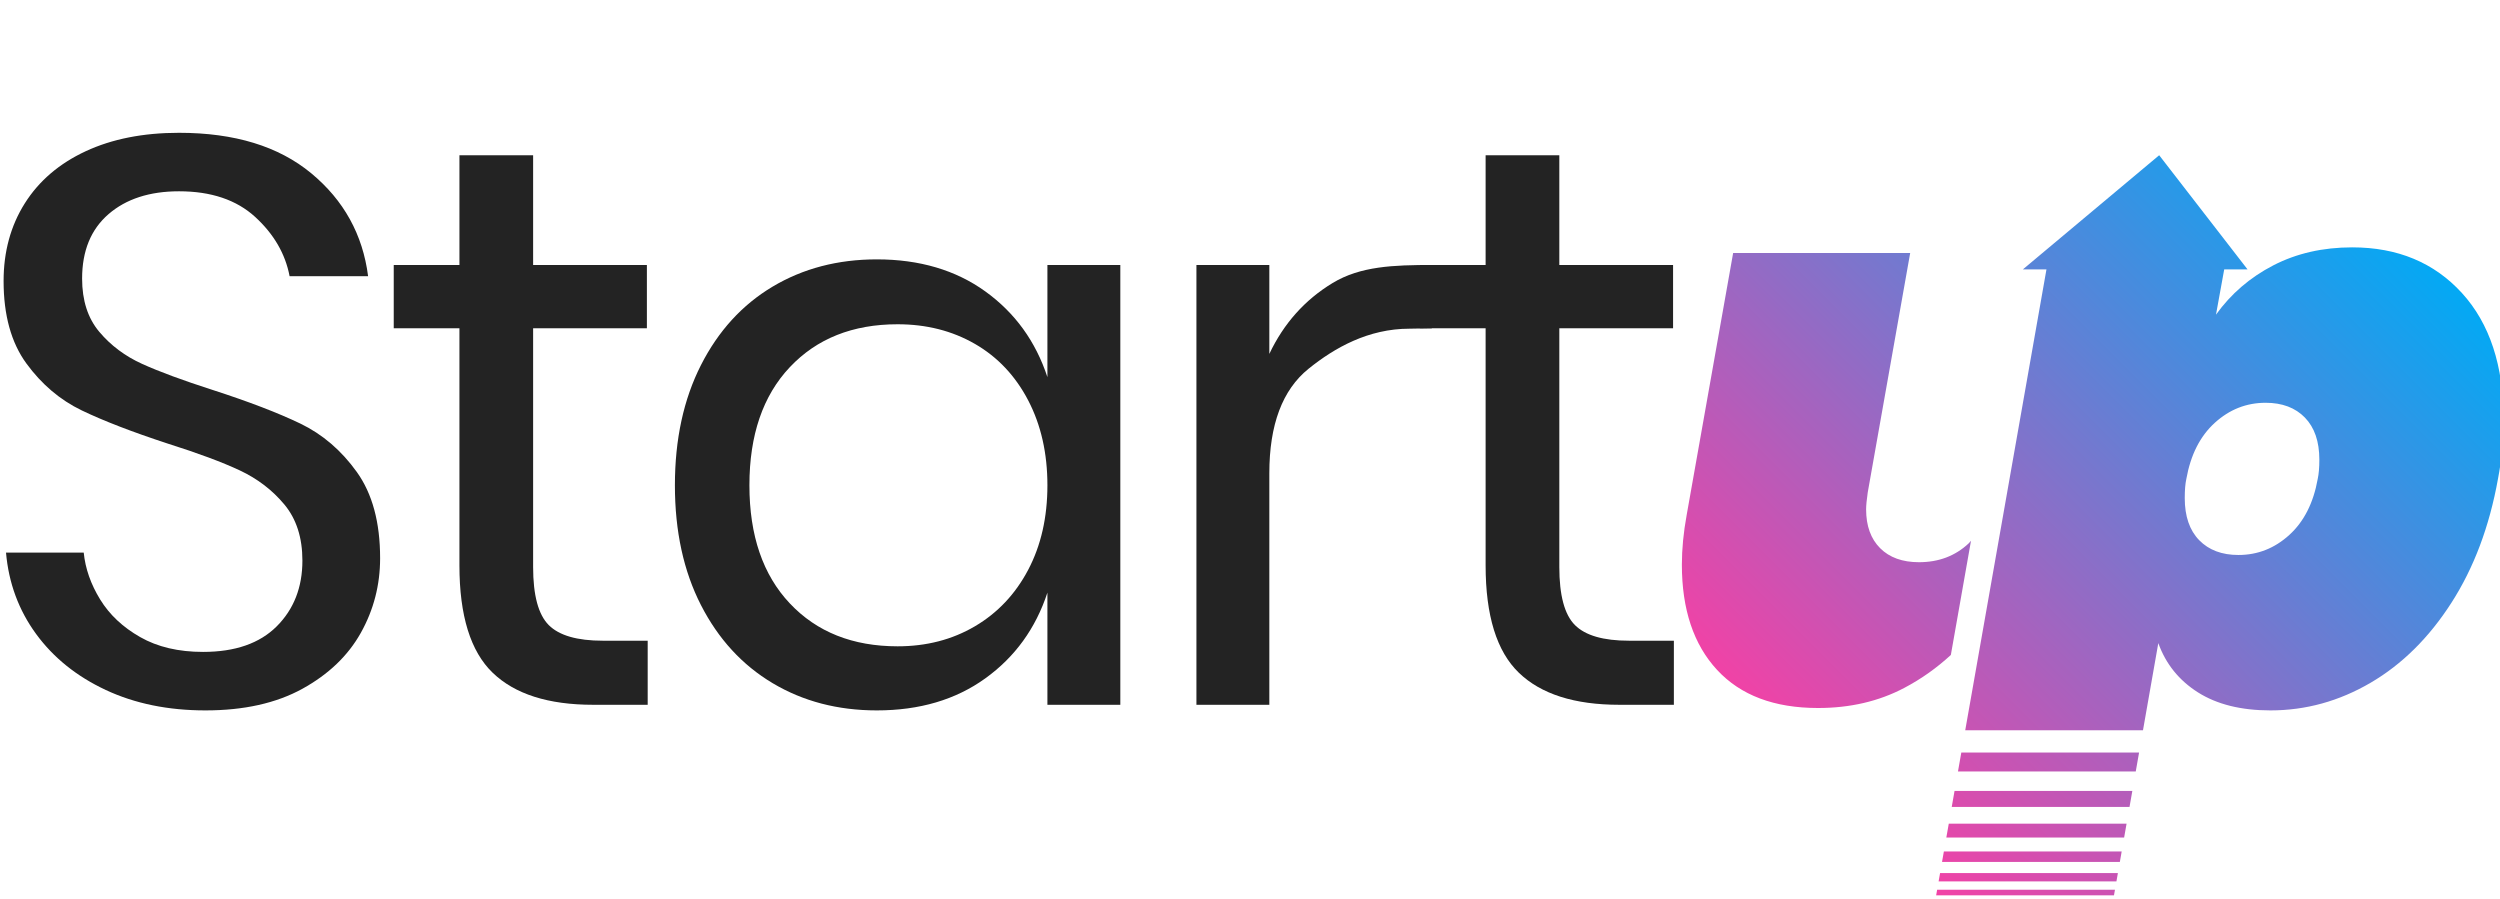
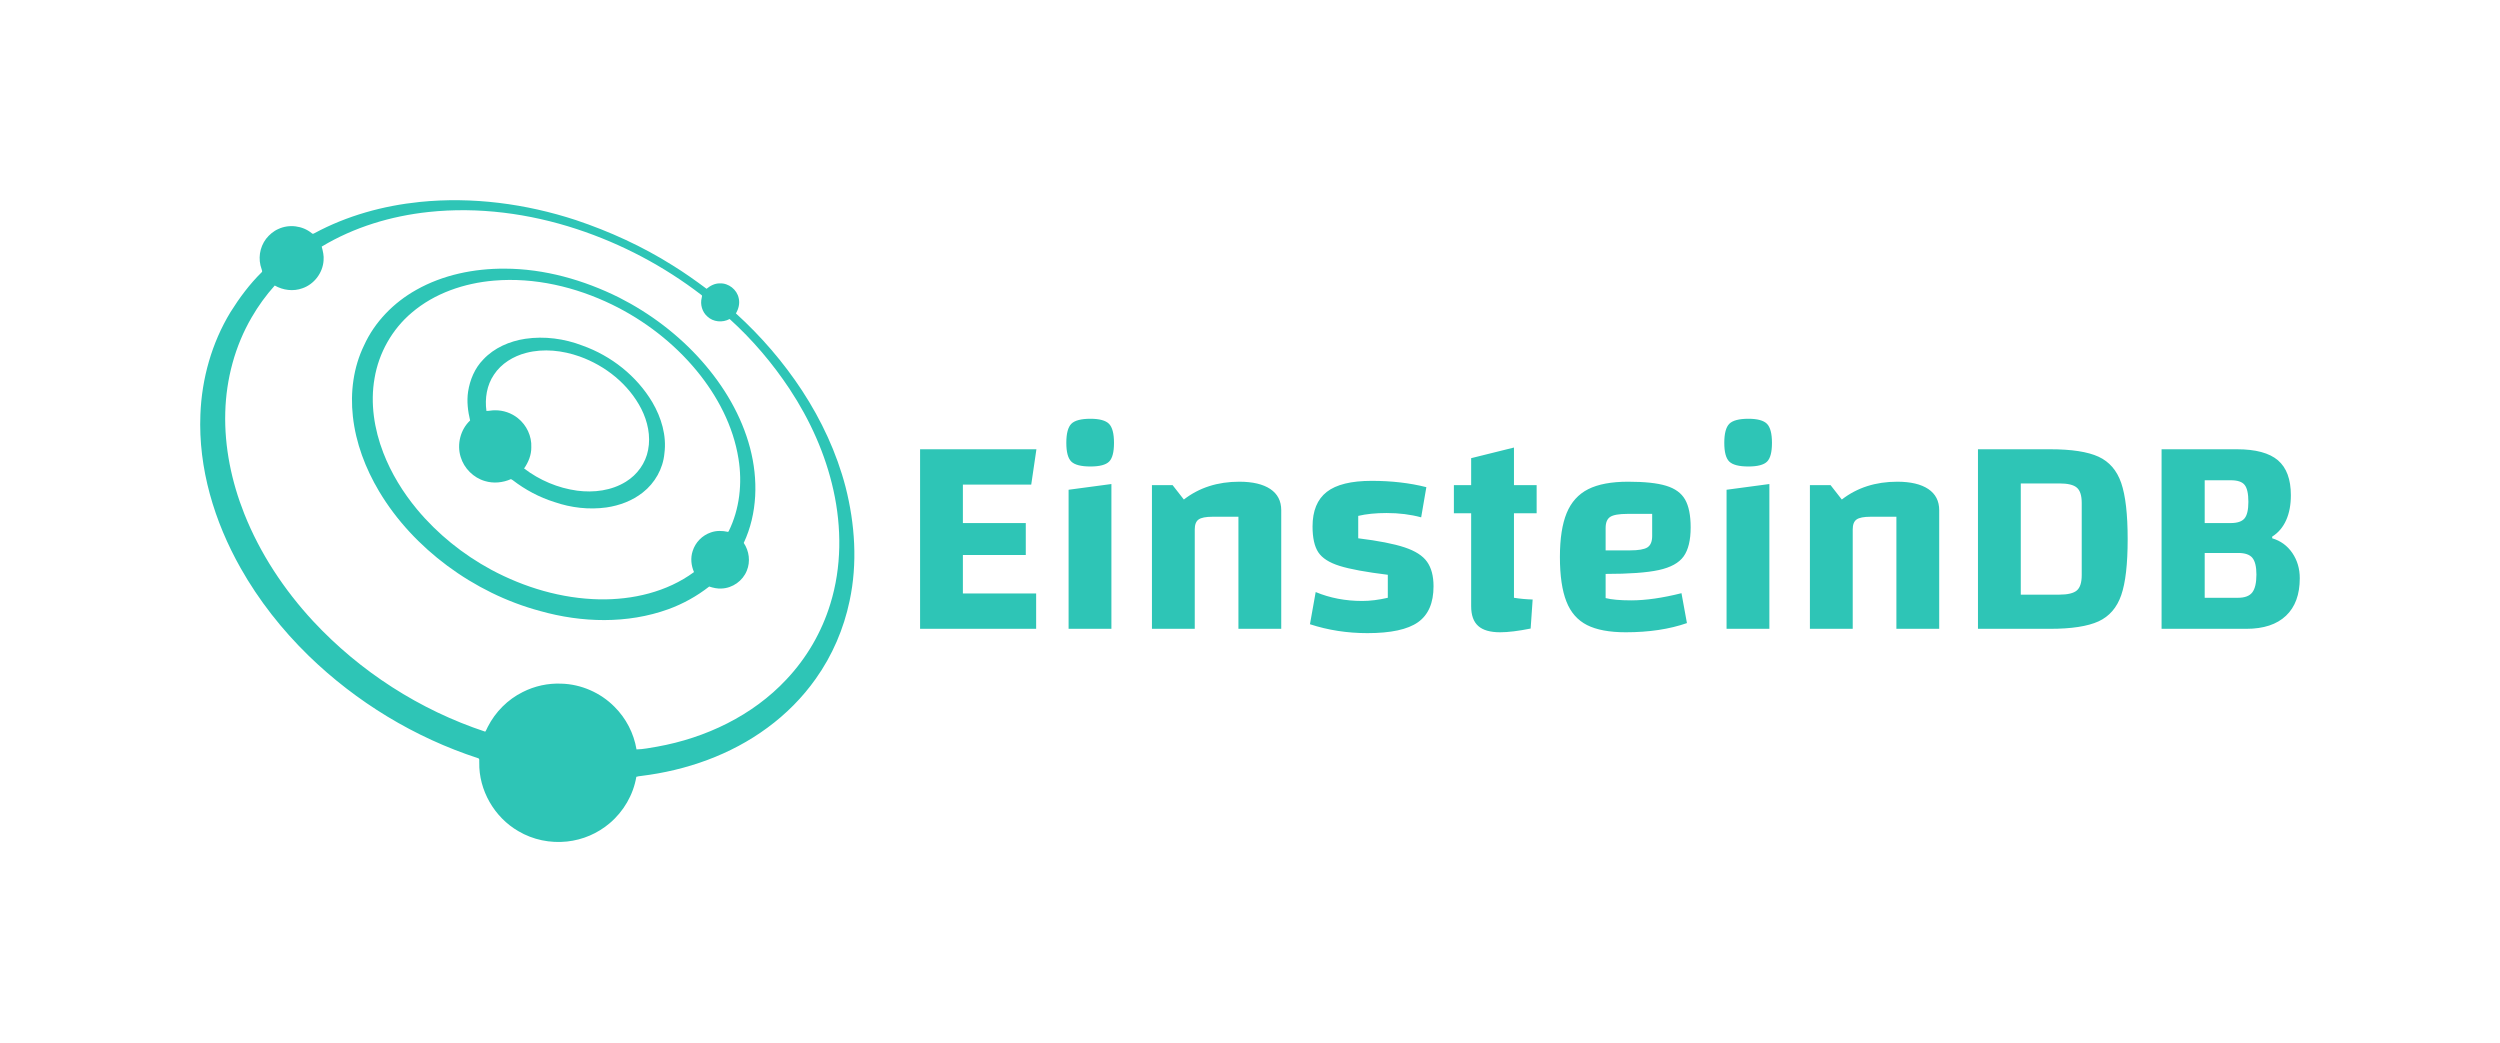
- <svg xmlns="http://www.w3.org/2000/svg" version="1.1" id="Layer_1" x="0px" y="0px" width="489.143px" height="175.715px" viewBox="0 0 489.143 175.715" enable-background="new 0 0 489.143 175.715" xml:space="preserve">
-   <g>
-     <path fill="#232323" d="M70.613,123.792c-2.508,4.494-6.324,8.15-11.444,10.971c-5.121,2.82-11.442,4.232-18.965,4.232   c-7.315,0-13.818-1.332-19.514-3.998c-5.696-2.664-10.241-6.32-13.638-10.971c-3.395-4.648-5.355-9.953-5.876-15.91h15.205   c0.313,3.135,1.382,6.191,3.212,9.17c1.826,2.979,4.441,5.434,7.838,7.367c3.393,1.934,7.496,2.898,12.302,2.898   c6.27,0,11.075-1.668,14.42-5.014c3.342-3.344,5.015-7.627,5.015-12.854c0-4.492-1.176-8.15-3.527-10.973   c-2.351-2.82-5.251-5.039-8.699-6.66c-3.448-1.619-8.151-3.371-14.105-5.252c-7.001-2.297-12.618-4.467-16.851-6.504   c-4.233-2.038-7.836-5.094-10.814-9.169c-2.979-4.075-4.469-9.457-4.469-16.145c0-5.745,1.386-10.816,4.154-15.203   c2.768-4.39,6.741-7.785,11.914-10.189c5.172-2.402,11.259-3.605,18.26-3.605c10.866,0,19.488,2.641,25.862,7.916   c6.374,5.278,10.083,11.991,11.129,20.142h-15.36c-0.837-4.389-3.085-8.253-6.739-11.599c-3.661-3.343-8.623-5.015-14.892-5.015   c-5.747,0-10.345,1.489-13.793,4.467c-3.449,2.979-5.173,7.185-5.173,12.617c0,4.286,1.123,7.758,3.37,10.423   c2.247,2.665,5.041,4.757,8.387,6.27c3.342,1.517,7.938,3.213,13.792,5.095c7.105,2.299,12.824,4.495,17.163,6.583   c4.335,2.092,8.017,5.251,11.048,9.483c3.032,4.232,4.547,9.852,4.547,16.85C74.374,114.44,73.12,119.299,70.613,123.792z" />
-     <path fill="#232323" d="M126.725,125.358v12.539h-10.66c-8.778,0-15.336-2.088-19.671-6.27c-4.336-4.178-6.503-11.18-6.503-21.002   V64.229H77.038V51.846h12.854V30.373h14.417v21.474h22.259v12.383h-22.259v46.709c0,5.539,1.021,9.326,3.057,11.363   c2.037,2.037,5.566,3.057,10.579,3.057H126.725z" />
-     <path fill="#232323" d="M192.786,57.019c5.8,4.181,9.85,9.772,12.148,16.77V51.846h14.265v86.051h-14.265v-21.943   c-2.298,7.002-6.348,12.594-12.148,16.771c-5.799,4.182-12.879,6.27-21.238,6.27c-7.628,0-14.418-1.775-20.375-5.328   s-10.634-8.646-14.029-15.283c-3.395-6.635-5.094-14.445-5.094-23.434c0-8.985,1.699-16.822,5.094-23.511   c3.395-6.686,8.072-11.807,14.029-15.361c5.957-3.551,12.747-5.33,20.375-5.33C179.907,50.749,186.987,52.84,192.786,57.019z    M154.543,71.83c-5.278,5.591-7.915,13.299-7.915,23.12c0,9.824,2.636,17.531,7.915,23.119c5.274,5.592,12.303,8.387,21.083,8.387   c5.643,0,10.681-1.305,15.124-3.918c4.439-2.611,7.917-6.295,10.423-11.051c2.507-4.754,3.761-10.268,3.761-16.537   s-1.254-11.807-3.761-16.614c-2.506-4.806-5.984-8.489-10.423-11.05c-4.443-2.56-9.481-3.841-15.124-3.841   C166.845,63.444,159.817,66.242,154.543,71.83z" />
-     <path fill="#232323" d="M260.736,55.373c5.432-3.292,11.912-3.526,19.435-3.526v12.383l-4.388,0.081   c-8.049,0-14.631,3.708-19.75,7.834c-5.121,4.129-7.679,10.947-7.679,20.454v45.299h-14.265V51.846h14.265v17.398   C251.174,63.288,255.302,58.664,260.736,55.373z" />
-     <path fill="#232323" d="M327.506,125.358v12.539h-10.658c-8.779,0-15.336-2.088-19.673-6.27c-4.337-4.178-6.503-11.18-6.503-21.002   V64.229h-12.854V51.846h12.854V30.373h14.42v21.474h22.256v12.383h-22.256v46.709c0,5.539,1.018,9.326,3.057,11.363   c2.037,2.037,5.564,3.057,10.579,3.057H327.506z" />
-     <path fill="none" stroke="#231F20" stroke-miterlimit="10" d="M422.613,1.086" />
-     <path fill="none" stroke="#231F20" stroke-miterlimit="10" d="M398.302,149.483" />
-     <linearGradient id="SVGID_1_" gradientUnits="userSpaceOnUse" x1="347.858" y1="146.127" x2="459.196" y2="34.79">
-       <stop offset="0" style="stop-color:#F441A5" />
-       <stop offset="1" style="stop-color:#03A9F4" />
-     </linearGradient>
-     <path fill="url(#SVGID_1_)" d="M381.697,128.151c-2.728,2.506-5.755,4.678-9.133,6.453c-4.962,2.615-10.579,3.922-16.848,3.922   c-8.57,0-15.152-2.482-19.75-7.447c-4.599-4.961-6.896-11.834-6.896-20.611c0-3.029,0.312-6.27,0.941-9.717l9.091-51.255h34.64   l-8.308,46.867c-0.211,1.463-0.315,2.561-0.315,3.291c0,3.24,0.915,5.775,2.743,7.602c1.828,1.828,4.362,2.744,7.603,2.744   c3.864,0,7.104-1.229,9.719-3.684c0.166-0.156,0.296-0.346,0.456-0.51L381.697,128.151z M380.812,163.872h34.789l0.479-2.721   h-34.786L380.812,163.872z M381.869,157.885h34.785l0.551-3.129H382.42L381.869,157.885z M383.092,150.946h34.782l0.653-3.713   h-34.781L383.092,150.946z M379.972,168.641h34.792l0.358-2.049h-34.789L379.972,168.641z M378.823,175.172h34.793l0.191-1.09   h-34.793L378.823,175.172z M379.301,172.45h34.794l0.286-1.633h-34.79L379.301,172.45z M489.845,82.098   c0,3.972-0.368,7.836-1.098,11.598c-1.673,9.303-4.702,17.373-9.093,24.217c-4.388,6.846-9.664,12.068-15.829,15.674   s-12.696,5.408-19.593,5.408c-5.748,0-10.477-1.176-14.185-3.527c-3.712-2.35-6.296-5.564-7.759-9.639l-2.998,17.051h-34.778   l15.892-90.166h-4.621l26.676-22.341l17.292,22.341h-4.569l-1.608,8.85c2.926-4.075,6.662-7.289,11.208-9.64   c4.545-2.35,9.69-3.526,15.438-3.526c8.882,0,16.038,2.978,21.475,8.935C487.126,63.288,489.845,71.544,489.845,82.098z    M453.797,89.934c0-3.551-0.942-6.294-2.824-8.229c-1.879-1.933-4.442-2.899-7.679-2.899c-3.763,0-7.082,1.307-9.953,3.918   c-2.875,2.614-4.729,6.27-5.566,10.972c-0.208,0.941-0.313,2.195-0.313,3.762c0,3.555,0.942,6.297,2.821,8.23   c1.882,1.934,4.441,2.898,7.681,2.898c3.762,0,7.078-1.305,9.952-3.918c2.874-2.611,4.728-6.27,5.565-10.973   C453.689,92.756,453.797,91.502,453.797,89.934z M378.534,176.803h34.794l0.096-0.543H378.63L378.534,176.803z" />
+ <svg xmlns="http://www.w3.org/2000/svg" id="SvgjsSvg302232" width="4096" height="1707.513" version="1.1">
+   <defs id="SvgjsDefs302233" />
+   <g id="SvgjsG302234" transform="translate(328, 328) scale(34.4)" opacity="1">
+     <defs id="SvgjsDefs76785" />
+     <g id="SvgjsG76786" transform="scale(0.2164502)" opacity="1">
+       <g id="SvgjsG76787" class="text" transform="translate(309.1233, 94.31502) scale(1)" light-content="false" fill="#2ec5b6">
+         <path d="M-141.3 -7.78L-141.3 -16.25L-127.46 -16.25L-127.46 -23.27L-141.3 -23.27L-141.3 -31.74L-126.26 -31.74L-125.12 -39.51L-150.72 -39.51L-150.72 0L-125.18 0L-125.18 -7.78Z M-118.54 0ZM-108.62 -31.86L-118.04 -30.6L-118.04 0L-108.62 0ZM-117.44 -36.8C-116.7 -36.08 -115.3 -35.72 -113.23 -35.72C-111.21 -35.72 -109.84 -36.08 -109.12 -36.8C-108.41 -37.51 -108.05 -38.88 -108.05 -40.91C-108.05 -42.97 -108.42 -44.37 -109.15 -45.11C-109.89 -45.85 -111.25 -46.22 -113.23 -46.22C-115.3 -46.22 -116.7 -45.85 -117.44 -45.11C-118.17 -44.37 -118.54 -42.97 -118.54 -40.91C-118.54 -38.88 -118.17 -37.51 -117.44 -36.8Z M-99.7 -31.61L-99.7 0L-90.28 0L-90.28 -21.88C-90.28 -22.93 -90 -23.66 -89.43 -24.06C-88.86 -24.46 -87.84 -24.66 -86.36 -24.66L-80.67 -24.66L-80.67 0L-71.25 0L-71.25 -26.11C-71.25 -28.13 -72.05 -29.68 -73.65 -30.76C-75.26 -31.83 -77.53 -32.37 -80.48 -32.37C-85.25 -32.37 -89.31 -31.06 -92.68 -28.45L-95.15 -31.61Z M-61.23 -30.13C-63.32 -28.5 -64.36 -25.96 -64.36 -22.51C-64.36 -20.02 -63.94 -18.13 -63.1 -16.85C-62.25 -15.56 -60.69 -14.56 -58.42 -13.85C-56.14 -13.13 -52.6 -12.48 -47.8 -11.89L-47.8 -6.83C-49.82 -6.36 -51.7 -6.13 -53.42 -6.13C-57.13 -6.13 -60.55 -6.79 -63.67 -8.09L-64.93 -1.01C-60.93 0.3 -56.71 0.95 -52.29 0.95C-47.14 0.95 -43.43 0.15 -41.16 -1.45C-38.88 -3.06 -37.74 -5.69 -37.74 -9.36C-37.74 -11.63 -38.22 -13.43 -39.17 -14.76C-40.11 -16.09 -41.76 -17.14 -44.1 -17.92C-46.44 -18.7 -49.84 -19.37 -54.31 -19.92L-54.31 -24.85C-52.54 -25.27 -50.45 -25.48 -48.05 -25.48C-45.31 -25.48 -42.78 -25.16 -40.46 -24.53L-39.32 -31.17C-42.99 -32.1 -47 -32.56 -51.34 -32.56C-55.85 -32.56 -59.15 -31.75 -61.23 -30.13Z M-20.04 -25.42L-15.05 -25.42L-15.05 -31.61L-20.04 -31.61L-20.04 -39.89L-29.46 -37.55L-29.46 -31.61L-33.26 -31.61L-33.26 -25.42L-29.46 -25.42L-29.46 -4.99C-29.46 -3.01 -28.95 -1.56 -27.91 -0.63C-26.88 0.3 -25.27 0.76 -23.08 0.76C-21.31 0.76 -19.07 0.48 -16.37 -0.06L-15.93 -6.45C-17.37 -6.49 -18.74 -6.62 -20.04 -6.83Z M16.82 -7.84C12.64 -6.79 8.96 -6.26 5.75 -6.26C3.31 -6.26 1.43 -6.43 0.13 -6.76L0.13 -12.08C5.31 -12.08 9.21 -12.36 11.82 -12.93C14.44 -13.5 16.26 -14.5 17.29 -15.93C18.32 -17.37 18.84 -19.49 18.84 -22.32C18.84 -24.97 18.43 -27.02 17.61 -28.45C16.79 -29.88 15.39 -30.89 13.43 -31.48C11.47 -32.08 8.68 -32.37 5.06 -32.37C1.39 -32.37 -1.53 -31.82 -3.7 -30.73C-5.87 -29.63 -7.45 -27.88 -8.44 -25.48C-9.43 -23.08 -9.93 -19.85 -9.93 -15.81C-9.93 -11.68 -9.45 -8.41 -8.5 -6.01C-7.56 -3.6 -6.04 -1.88 -3.95 -0.82C-1.87 0.23 0.97 0.76 4.55 0.76C9.69 0.76 14.18 0.08 18.02 -1.26ZM1.14 -24.63C1.81 -25.07 3.08 -25.29 4.93 -25.29L10.37 -25.29L10.37 -20.42C10.37 -19.2 10.02 -18.37 9.33 -17.92C8.63 -17.48 7.35 -17.26 5.5 -17.26L0.13 -17.26L0.13 -22.19C0.13 -23.37 0.46 -24.18 1.14 -24.63Z M26.24 0ZM36.16 -31.86L26.74 -30.6L26.74 0L36.16 0ZM27.34 -36.8C28.08 -36.08 29.48 -35.72 31.55 -35.72C33.57 -35.72 34.94 -36.08 35.66 -36.8C36.37 -37.51 36.73 -38.88 36.73 -40.91C36.73 -42.97 36.36 -44.37 35.63 -45.11C34.89 -45.85 33.53 -46.22 31.55 -46.22C29.48 -46.22 28.08 -45.85 27.34 -45.11C26.61 -44.37 26.24 -42.97 26.24 -40.91C26.24 -38.88 26.61 -37.51 27.34 -36.8Z M45.08 -31.61L45.08 0L54.5 0L54.5 -21.88C54.5 -22.93 54.78 -23.66 55.35 -24.06C55.92 -24.46 56.94 -24.66 58.42 -24.66L64.11 -24.66L64.11 0L73.53 0L73.53 -26.11C73.53 -28.13 72.73 -29.68 71.13 -30.76C69.52 -31.83 67.25 -32.37 64.3 -32.37C59.53 -32.37 55.47 -31.06 52.1 -28.45L49.63 -31.61Z M97.93 -39.51L82.06 -39.51L82.06 0L97.93 0C102.65 0 106.2 -0.55 108.59 -1.64C110.97 -2.74 112.63 -4.66 113.58 -7.4C114.53 -10.14 115 -14.25 115 -19.73C115 -25.2 114.53 -29.32 113.58 -32.09C112.63 -34.85 110.97 -36.77 108.59 -37.87C106.2 -38.97 102.65 -39.51 97.93 -39.51ZM91.48 -7.52L91.48 -31.99L99.96 -31.99C101.81 -31.99 103.1 -31.69 103.81 -31.07C104.53 -30.46 104.89 -29.34 104.89 -27.69L104.89 -11.82C104.89 -10.18 104.53 -9.05 103.81 -8.44C103.1 -7.83 101.81 -7.52 99.96 -7.52Z M151.23 -16.69C150.13 -18.29 148.66 -19.37 146.8 -19.92L146.8 -20.29C148.15 -21.14 149.17 -22.34 149.87 -23.9C150.57 -25.46 150.91 -27.29 150.91 -29.4C150.91 -32.9 149.96 -35.46 148.07 -37.08C146.17 -38.7 143.16 -39.51 139.03 -39.51L122.46 -39.51L122.46 0L141.11 0C144.91 0 147.82 -0.96 149.84 -2.88C151.86 -4.79 152.87 -7.54 152.87 -11.13C152.87 -13.23 152.32 -15.09 151.23 -16.69ZM140.73 -31.67C141.28 -31 141.56 -29.76 141.56 -27.94C141.56 -26.17 141.27 -24.95 140.7 -24.28C140.13 -23.6 139.11 -23.27 137.64 -23.27L131.95 -23.27L131.95 -32.69L137.7 -32.69C139.17 -32.69 140.19 -32.35 140.73 -31.67ZM142.41 -8C141.8 -7.22 140.76 -6.83 139.28 -6.83L131.95 -6.83L131.95 -16.69L139.34 -16.69C140.82 -16.69 141.85 -16.33 142.44 -15.62C143.03 -14.9 143.33 -13.68 143.33 -11.95C143.33 -10.09 143.02 -8.78 142.41 -8Z" />
+       </g>
+       <g id="SvgjsG76788" class="R4u0xVvJv" transform="translate(-0.001175257, -2.725613) scale(1.439463)" light-content="false" non-strokable="false" fill="#2ec5b6">
+         <path d="M33.561 2.162c8.041-.817 16.216.265 23.88 2.775 5.161 1.735 10.153 4.009 14.764 6.914 1.793 1.105 3.512 2.326 5.2 3.585.57-.477 1.27-.839 2.029-.827 1.339-.061 2.622.953 2.886 2.264.193.8-.018 1.63-.428 2.325 3.847 3.495 7.271 7.463 10.122 11.811 2.956 4.523 5.274 9.484 6.64 14.721 1.445 5.672 1.848 11.675.614 17.427-.892 4.256-2.643 8.338-5.167 11.885-2.032 2.879-4.55 5.408-7.391 7.492-5.611 4.148-12.399 6.527-19.294 7.369a3.647 3.647 0 0 0-.746.135c-.46 2.746-1.95 5.299-4.073 7.092a12.054 12.054 0 0 1-6.526 2.799c-2.562.279-5.216-.268-7.434-1.584-3.668-2.113-6.064-6.262-5.977-10.502-.037-.217.106-.592-.193-.656-9.672-3.152-18.593-8.568-25.887-15.656-4.064-3.963-7.617-8.467-10.405-13.414C2.16 51.008-.303 42.869.031 34.657c.206-5.491 1.743-10.952 4.603-15.656 1.368-2.185 2.917-4.27 4.757-6.083.165-.125.03-.33-.003-.483a4.909 4.909 0 0 1 .688-4.646c.503-.633 1.136-1.176 1.884-1.498 1.632-.759 3.679-.507 5.074.633.116.146.29.113.426.018 4.966-2.678 10.504-4.206 16.101-4.78zm1.341 1.536c-5.725.614-11.378 2.309-16.326 5.289.182.688.356 1.395.285 2.114-.115 1.894-1.436 3.641-3.232 4.255-1.387.514-2.961.306-4.233-.418a29.067 29.067 0 0 0-3.523 4.858c-2.565 4.393-3.906 9.455-4.04 14.53-.147 5.301.958 10.593 2.909 15.51 2.418 6.077 6.087 11.62 10.525 16.411 7.17 7.707 16.308 13.582 26.304 16.889.171-.223.266-.49.392-.738 1.157-2.281 3.053-4.186 5.348-5.322a11.929 11.929 0 0 1 5.901-1.279c3.023.08 5.987 1.383 8.113 3.531a12.017 12.017 0 0 1 3.373 6.52c1.062-.018 2.11-.252 3.156-.42 7.407-1.33 14.584-4.732 19.761-10.277a29.336 29.336 0 0 0 6.716-11.562c1.736-5.609 1.737-11.659.469-17.363-1.219-5.523-3.588-10.754-6.697-15.465-2.603-3.923-5.678-7.55-9.172-10.707-1.07.593-2.518.47-3.412-.39-.786-.693-1.115-1.834-.856-2.845.011-.144.126-.352-.049-.441a64.206 64.206 0 0 0-19.045-10.07c-7.273-2.388-15.038-3.425-22.667-2.61z" />
+         <path d="M33.041 15.598c4.092-2.309 8.841-3.263 13.509-3.24 6.08.014 12.062 1.722 17.482 4.413 4.758 2.419 9.094 5.695 12.633 9.696 3.391 3.83 6.09 8.354 7.397 13.326 1.247 4.756 1.141 9.989-.973 14.491.831 1.23 1.046 2.865.468 4.244-.613 1.555-2.185 2.668-3.855 2.725-.646.045-1.283-.104-1.894-.301a22.812 22.812 0 0 1-6.244 3.465c-6.267 2.266-13.229 2.07-19.588.279-5.12-1.373-9.949-3.766-14.202-6.92-4.146-3.086-7.768-6.921-10.42-11.368-2.087-3.501-3.573-7.404-4.015-11.471-.408-3.67.076-7.491 1.7-10.829 1.635-3.621 4.554-6.581 8.002-8.51zm11.867-1.411c-4.534.385-9.079 1.916-12.57 4.902-3.002 2.529-5.038 6.154-5.684 10.021-.675 3.824-.051 7.789 1.335 11.387 1.215 3.146 3.002 6.057 5.152 8.649 3.136 3.771 7.028 6.898 11.34 9.232 5.077 2.725 10.764 4.418 16.544 4.531 5.075.09 10.326-1.121 14.461-4.168-.439-1.002-.553-2.154-.211-3.201a4.405 4.405 0 0 1 2.795-2.862c.833-.295 1.74-.277 2.596-.086l.104-.055c1.699-3.417 2.122-7.378 1.516-11.123-.79-4.99-3.221-9.604-6.412-13.476-3.511-4.248-7.977-7.683-12.928-10.095-5.574-2.699-11.833-4.18-18.038-3.656z" />
+         <path d="M49.689 23.08c2.942-.435 5.983-.026 8.751 1.041 4.397 1.566 8.292 4.642 10.684 8.668 1.365 2.334 2.202 5.09 1.837 7.811-.208 2.333-1.459 4.532-3.297 5.97-1.591 1.265-3.556 1.998-5.554 2.29-2.67.372-5.419.053-7.962-.826-2.308-.72-4.47-1.881-6.384-3.355a16.076 16.076 0 0 0-.26-.149c-1.239.548-2.667.695-3.972.298-1.757-.502-3.201-1.946-3.72-3.696-.593-1.936-.033-4.175 1.448-5.565-.343-1.435-.526-2.926-.309-4.395.28-1.818 1.021-3.604 2.324-4.929 1.668-1.789 4.027-2.799 6.414-3.163zm.14 2.154c-1.949.505-3.799 1.62-4.92 3.325-1.098 1.608-1.418 3.645-1.153 5.55.436.004.865-.111 1.304-.1a5.505 5.505 0 0 1 3.508 1.208c1.326 1.054 2.13 2.751 2.046 4.45.018 1.169-.443 2.289-1.103 3.236 2.356 1.794 5.178 2.996 8.117 3.393 2.534.334 5.243 0 7.444-1.369 1.736-1.06 3.028-2.849 3.398-4.86.421-2.13-.069-4.35-1.034-6.266-1.938-3.776-5.476-6.604-9.442-8.021-2.598-.916-5.473-1.247-8.165-.546z" />
+       </g>
+     </g>
  </g>
</svg>
